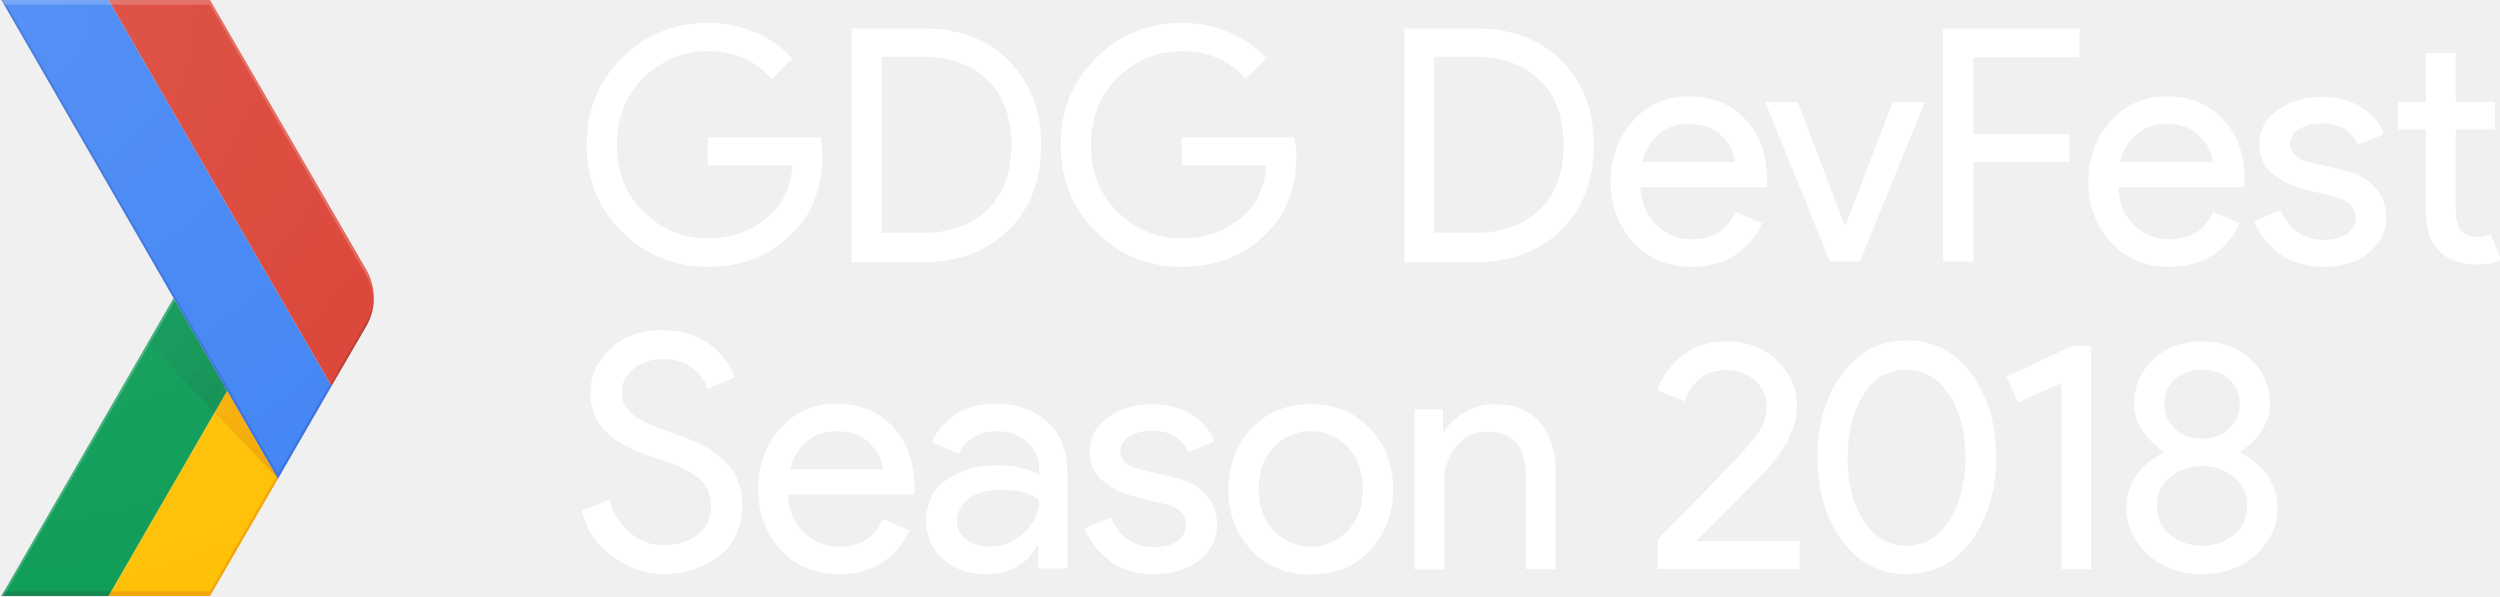
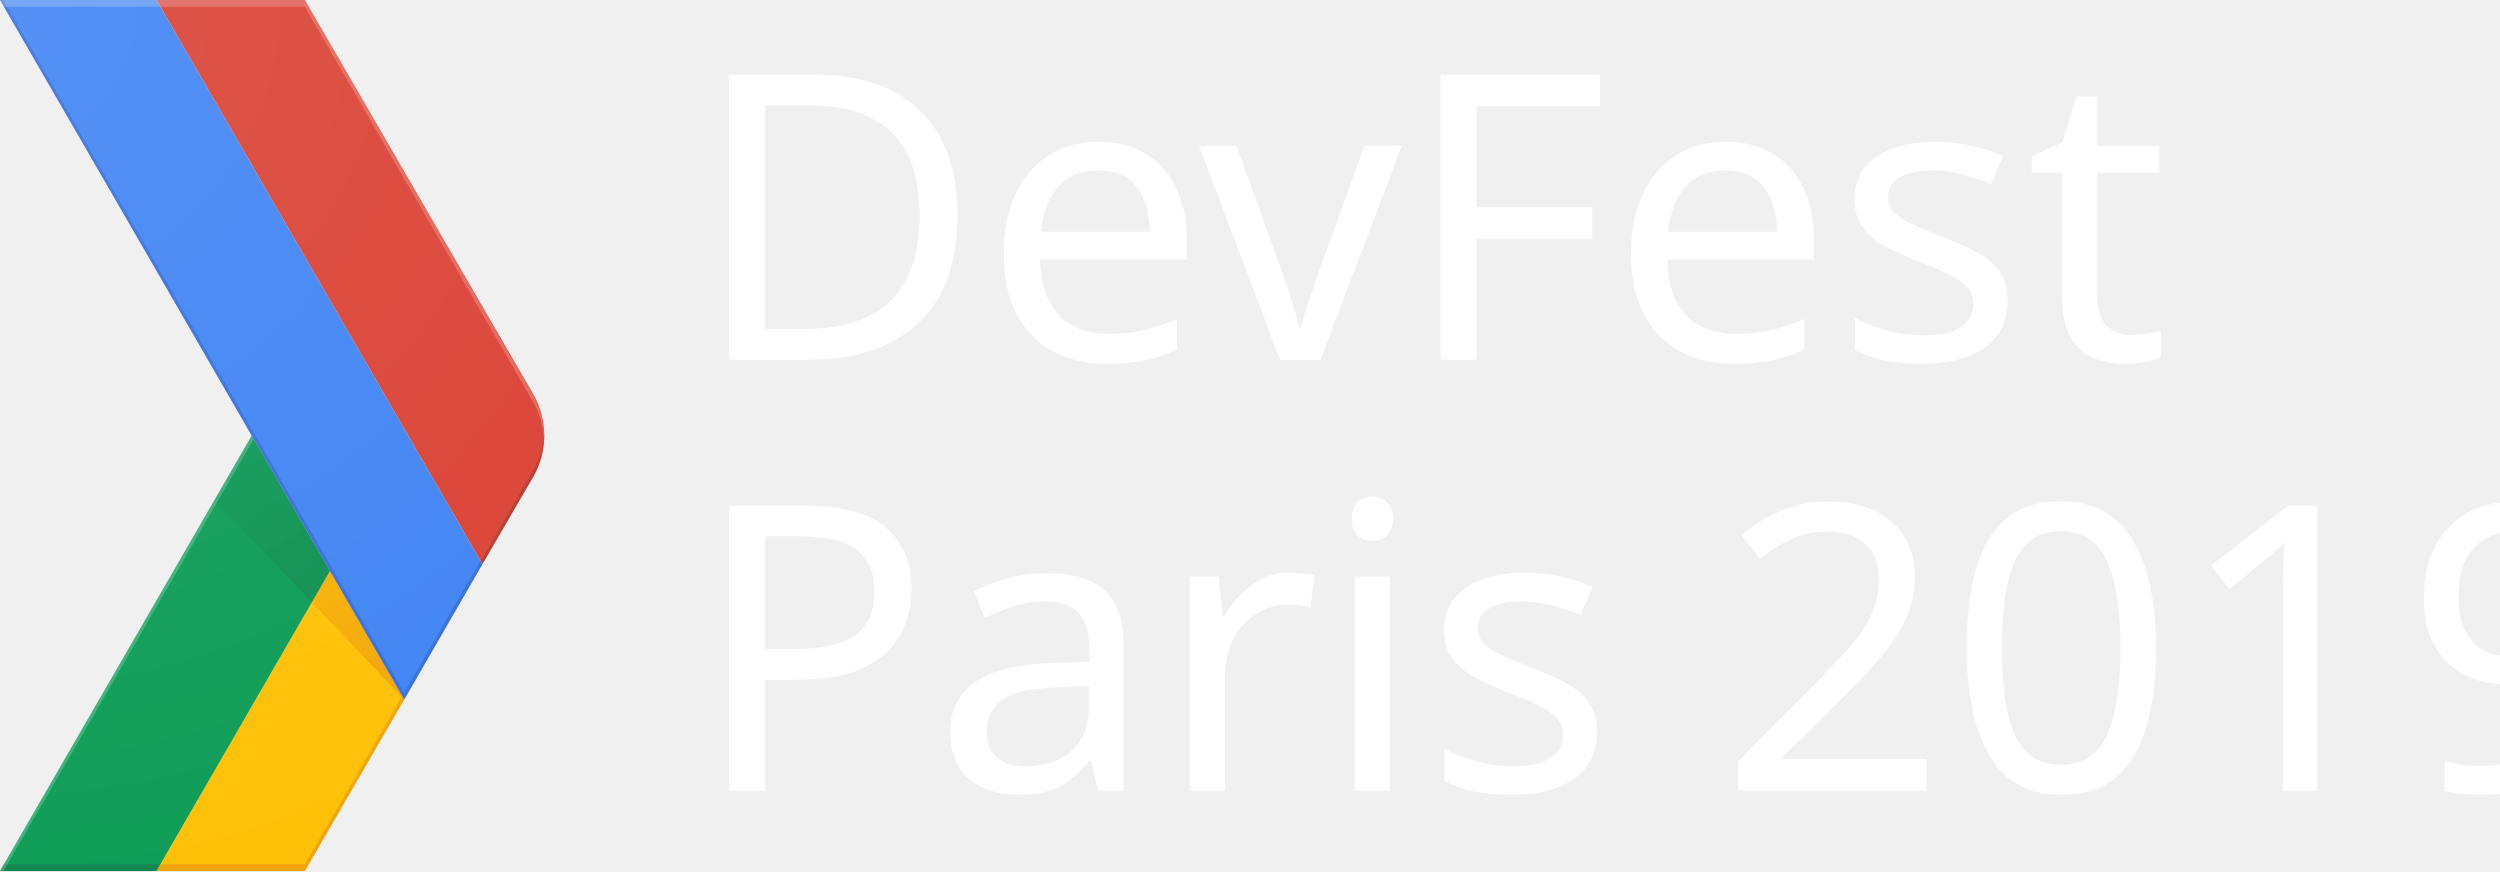
- <svg xmlns="http://www.w3.org/2000/svg" id="Layer_4" width="536.9" height="128">
-   <style>.st0{fill:none}.st5{opacity:.2;enable-background:new}.st13,.st5{fill:#fff}</style>
-   <g id="XMLID_2_">
+ <svg xmlns="http://www.w3.org/2000/svg" id="Layer_4" width="367.377" height="128" version="1.1">
+   <defs id="defs56" />
+   <style id="style2">.st0{fill:none}.st5{opacity:.2;enable-background:new}.st13,.st5{fill:#fff}</style>
+   <g id="XMLID_2_" transform="translate(-0.3)">
    <g id="XMLID_3_">
      <g id="XMLID_4_">
-         <path id="XMLID_33_" d="M78.7 58L45.1 0H.3l37 64-37 64h44.8l33.5-58c2.2-3.7 2.2-8.3.1-12z" class="st0" />
-         <path id="XMLID_32_" fill="#ffc107" d="M59.4 102.3L48.8 83.9 23.3 128h21.8l14.6-25.2z" />
-         <path id="XMLID_31_" d="M78.7 58L45.1 0H.3l37 64-37 64h44.8l33.5-58c2.2-3.7 2.2-8.3.1-12z" class="st0" />
-         <path id="XMLID_30_" fill="#0f9d58" d="M37.3 64l11.5 19.9L23.3 128H.3z" />
-         <path id="XMLID_29_" d="M78.7 58L45.1 0H.3l37 64-37 64h44.8l33.5-58c2.2-3.7 2.2-8.3.1-12z" class="st0" />
-         <path id="XMLID_28_" fill="#bf360c" d="M45.1 127H23.8l-.5 1h21.8l14.6-25.2-.3-.5z" opacity=".2" />
-         <path id="XMLID_27_" d="M78.7 58L45.1 0H.3l37 64-37 64h44.8l33.5-58c2.2-3.7 2.2-8.3.1-12z" class="st0" />
-         <path id="XMLID_26_" fill="#263238" d="M.8 127l-.5 1h23l.5-1z" opacity=".2" />
-         <path id="XMLID_25_" d="M78.7 58L45.1 0H.3l37 64-37 64h44.8l33.5-58c2.2-3.7 2.2-8.3.1-12z" class="st0" />
-         <path id="XMLID_24_" d="M.3 128h.5l36.8-63.5-.3-.5z" class="st5" />
-         <path id="XMLID_23_" d="M78.7 58L45.1 0H.3l37 64-37 64h44.8l33.5-58c2.2-3.7 2.2-8.3.1-12z" class="st0" />
-         <radialGradient id="XMLID_34_" cx="59.537" cy="27.626" r="44.264" gradientTransform="matrix(1 0 0 -1 0 130)" gradientUnits="userSpaceOnUse">
-           <stop offset="0" stop-color="#bf360c" stop-opacity=".2" />
-           <stop offset="1" stop-color="#bf360c" stop-opacity=".02" />
+         <path id="XMLID_33_" d="M 78.7,58 45.1,0 H 0.3 l 37,64 -37,64 H 45.1 L 78.6,70 c 2.2,-3.7 2.2,-8.3 0.1,-12 z" class="st0" style="fill:none" />
+         <path id="XMLID_32_" d="M 59.4,102.3 48.8,83.9 23.3,128 h 21.8 l 14.6,-25.2 z" style="fill:#ffc107" />
+         <path id="XMLID_31_" d="M 78.7,58 45.1,0 H 0.3 l 37,64 -37,64 H 45.1 L 78.6,70 c 2.2,-3.7 2.2,-8.3 0.1,-12 z" class="st0" style="fill:none" />
+         <path id="XMLID_30_" d="M 37.3,64 48.8,83.9 23.3,128 h -23 z" style="fill:#0f9d58" />
+         <path id="XMLID_29_" d="M 78.7,58 45.1,0 H 0.3 l 37,64 -37,64 H 45.1 L 78.6,70 c 2.2,-3.7 2.2,-8.3 0.1,-12 z" class="st0" style="fill:none" />
+         <path id="XMLID_28_" d="M 45.1,127 H 23.8 l -0.5,1 h 21.8 l 14.6,-25.2 -0.3,-0.5 z" style="opacity:0.2;fill:#bf360c" />
+         <path id="XMLID_27_" d="M 78.7,58 45.1,0 H 0.3 l 37,64 -37,64 H 45.1 L 78.6,70 c 2.2,-3.7 2.2,-8.3 0.1,-12 z" class="st0" style="fill:none" />
+         <path id="XMLID_26_" d="m 0.8,127 -0.5,1 h 23 l 0.5,-1 z" style="opacity:0.2;fill:#263238" />
+         <path id="XMLID_25_" d="M 78.7,58 45.1,0 H 0.3 l 37,64 -37,64 H 45.1 L 78.6,70 c 2.2,-3.7 2.2,-8.3 0.1,-12 z" class="st0" style="fill:none" />
+         <path id="XMLID_24_" d="M 0.3,128 H 0.8 L 37.6,64.5 37.3,64 Z" class="st5" style="opacity:0.2;fill:#ffffff;enable-background:new" />
+         <path id="XMLID_23_" d="M 78.7,58 45.1,0 H 0.3 l 37,64 -37,64 H 45.1 L 78.6,70 c 2.2,-3.7 2.2,-8.3 0.1,-12 z" class="st0" style="fill:none" />
+         <radialGradient id="XMLID_34_" cx="59.537" cy="27.626" r="44.264" gradientTransform="matrix(1,0,0,-1,0,130)" gradientUnits="userSpaceOnUse">
+           <stop offset="0" stop-color="#bf360c" stop-opacity=".2" id="stop15" />
+           <stop offset="1" stop-color="#bf360c" stop-opacity=".02" id="stop17" />
        </radialGradient>
-         <path id="XMLID_22_" fill="url(#XMLID_34_)" d="M59.7 102.8L48.8 83.9l-2.7 4.6z" />
-         <path id="XMLID_21_" d="M78.7 58L45.1 0H.3l37 64-37 64h44.8l33.5-58c2.2-3.7 2.2-8.3.1-12z" class="st0" />
-         <radialGradient id="XMLID_35_" cx="59.411" cy="27.346" r="44.623" gradientTransform="matrix(1 0 0 -1 0 130)" gradientUnits="userSpaceOnUse">
-           <stop offset="0" stop-color="#263238" stop-opacity=".2" />
-           <stop offset="1" stop-color="#263238" stop-opacity=".02" />
+         <path id="XMLID_22_" d="M 59.7,102.8 48.8,83.9 46.1,88.5 Z" style="fill:url(#XMLID_34_)" />
+         <path id="XMLID_21_" d="M 78.7,58 45.1,0 H 0.3 l 37,64 -37,64 H 45.1 L 78.6,70 c 2.2,-3.7 2.2,-8.3 0.1,-12 z" class="st0" style="fill:none" />
+         <radialGradient id="XMLID_35_" cx="59.411" cy="27.346" r="44.623" gradientTransform="matrix(1,0,0,-1,0,130)" gradientUnits="userSpaceOnUse">
+           <stop offset="0" stop-color="#263238" stop-opacity=".2" id="stop22" />
+           <stop offset="1" stop-color="#263238" stop-opacity=".02" id="stop24" />
        </radialGradient>
-         <path id="XMLID_20_" fill="url(#XMLID_35_)" d="M46.1 88.5l2.7-4.6L37.3 64l-5.5 9.5z" />
-         <path id="XMLID_19_" d="M78.7 58L45.1 0H.3l37 64-37 64h44.8l33.5-58c2.2-3.7 2.2-8.3.1-12z" class="st0" />
+         <path id="XMLID_20_" d="M 46.1,88.5 48.8,83.9 37.3,64 31.8,73.5 Z" style="fill:url(#XMLID_35_)" />
+         <path id="XMLID_19_" d="M 78.7,58 45.1,0 H 0.3 l 37,64 -37,64 H 45.1 L 78.6,70 c 2.2,-3.7 2.2,-8.3 0.1,-12 z" class="st0" style="fill:none" />
        <g id="XMLID_16_">
          <g id="XMLID_17_">
-             <path id="XMLID_18_" fill="#4285f4" d="M23.3 0H.3l59.4 102.8 11.5-19.9z" />
+             <path id="XMLID_18_" d="M 23.3,0 H 0.3 L 59.7,102.8 71.2,82.9 Z" style="fill:#4285f4" />
          </g>
        </g>
-         <path id="XMLID_15_" d="M78.7 58L45.1 0H.3l37 64-37 64h44.8l33.5-58c2.2-3.7 2.2-8.3.1-12z" class="st0" />
-         <path id="XMLID_14_" fill="#db4437" d="M78.7 70c2.1-3.7 2.1-8.3 0-12L45.1 0H23.3l47.9 82.9L78.7 70z" />
-         <path id="XMLID_13_" d="M78.7 58L45.1 0H.3l37 64-37 64h44.8l33.5-58c2.2-3.7 2.2-8.3.1-12z" class="st0" />
-         <path id="XMLID_12_" fill="#1a237e" d="M71.2 82.9l-.3-.5-11.2 19.4L.8 0H.3l59.4 102.8 11.5-19.9z" opacity=".2" />
-         <path id="XMLID_11_" d="M78.7 58L45.1 0H.3l37 64-37 64h44.8l33.5-58c2.2-3.7 2.2-8.3.1-12z" class="st0" />
-         <path id="XMLID_10_" d="M45.1 1l33.5 58c1 1.7 1.5 3.6 1.6 5.5.1-2.2-.4-4.5-1.6-6.5L45.1 0H.3l.6 1h44.2z" class="st5" />
-         <path id="XMLID_9_" d="M78.7 58L45.1 0H.3l37 64-37 64h44.8l33.5-58c2.2-3.7 2.2-8.3.1-12z" class="st0" />
-         <path id="XMLID_8_" fill="#3e2723" d="M71.2 82.9L78.7 70c1.2-2 1.7-4.3 1.6-6.5-.1 1.9-.6 3.8-1.6 5.5L71 82.4l.2.5z" opacity=".2" />
-         <path id="XMLID_6_" d="M78.7 58L45.1 0H.3l37 64-37 64h44.8l33.5-58c2.2-3.7 2.2-8.3.1-12z" class="st0" />
-         <radialGradient id="XMLID_36_" cx="-.74" cy="129" r="134.35" gradientTransform="matrix(1 0 0 -1 0 130)" gradientUnits="userSpaceOnUse">
-           <stop offset="0" stop-color="#fff" stop-opacity=".1" />
-           <stop offset="1" stop-color="#fff" stop-opacity="0" />
+         <path id="XMLID_15_" d="M 78.7,58 45.1,0 H 0.3 l 37,64 -37,64 H 45.1 L 78.6,70 c 2.2,-3.7 2.2,-8.3 0.1,-12 z" class="st0" style="fill:none" />
+         <path id="XMLID_14_" d="m 78.7,70 c 2.1,-3.7 2.1,-8.3 0,-12 L 45.1,0 H 23.3 l 47.9,82.9 z" style="fill:#db4437" />
+         <path id="XMLID_13_" d="M 78.7,58 45.1,0 H 0.3 l 37,64 -37,64 H 45.1 L 78.6,70 c 2.2,-3.7 2.2,-8.3 0.1,-12 z" class="st0" style="fill:none" />
+         <path id="XMLID_12_" d="M 71.2,82.9 70.9,82.4 59.7,101.8 0.8,0 H 0.3 l 59.4,102.8 z" style="opacity:0.2;fill:#1a237e" />
+         <path id="XMLID_11_" d="M 78.7,58 45.1,0 H 0.3 l 37,64 -37,64 H 45.1 L 78.6,70 c 2.2,-3.7 2.2,-8.3 0.1,-12 z" class="st0" style="fill:none" />
+         <path id="XMLID_10_" d="m 45.1,1 33.5,58 c 1,1.7 1.5,3.6 1.6,5.5 C 80.3,62.3 79.8,60 78.6,58 L 45.1,0 H 0.3 l 0.6,1 z" class="st5" style="opacity:0.2;fill:#ffffff;enable-background:new" />
+         <path id="XMLID_9_" d="M 78.7,58 45.1,0 H 0.3 l 37,64 -37,64 H 45.1 L 78.6,70 c 2.2,-3.7 2.2,-8.3 0.1,-12 z" class="st0" style="fill:none" />
+         <path id="XMLID_8_" d="M 71.2,82.9 78.7,70 c 1.2,-2 1.7,-4.3 1.6,-6.5 -0.1,1.9 -0.6,3.8 -1.6,5.5 L 71,82.4 Z" style="opacity:0.2;fill:#3e2723" />
+         <path id="XMLID_6_" d="M 78.7,58 45.1,0 H 0.3 l 37,64 -37,64 H 45.1 L 78.6,70 c 2.2,-3.7 2.2,-8.3 0.1,-12 z" class="st0" style="fill:none" />
+         <radialGradient id="XMLID_36_" cx="-0.74" cy="129" r="134.35" gradientTransform="matrix(1,0,0,-1,0,130)" gradientUnits="userSpaceOnUse">
+           <stop offset="0" stop-color="#fff" stop-opacity=".1" id="stop41" />
+           <stop offset="1" stop-color="#fff" stop-opacity="0" id="stop43" />
        </radialGradient>
-         <path id="XMLID_5_" fill="url(#XMLID_36_)" d="M78.7 58L45.1 0H.3l37 64-37 64h44.8l33.5-58c2.2-3.7 2.2-8.3.1-12z" />
+         <path id="XMLID_5_" d="M 78.7,58 45.1,0 H 0.3 l 37,64 -37,64 H 45.1 L 78.6,70 c 2.2,-3.7 2.2,-8.3 0.1,-12 z" style="fill:url(#XMLID_36_)" />
      </g>
    </g>
  </g>
-   <g id="XMLID_1_">
-     <path d="M176.6 33.2c0 7-2.1 12.6-6.2 16.7-4.7 4.9-10.9 7.4-18.4 7.4-7.2 0-13.4-2.5-18.4-7.5-5.1-5-7.6-11.2-7.6-18.7s2.5-13.6 7.6-18.7c5.1-5 11.2-7.5 18.4-7.5 3.6 0 7 .7 10.3 2.1 3.3 1.4 5.9 3.3 7.8 5.6l-4.4 4.4c-3.3-4-7.9-6-13.7-6-5.3 0-9.8 1.9-13.7 5.6-3.8 3.7-5.8 8.5-5.8 14.5 0 5.9 1.9 10.7 5.8 14.5 3.9 3.7 8.4 5.6 13.7 5.6 5.6 0 10.3-1.9 14-5.6 2.4-2.4 3.8-5.8 4.2-10.1H152v-6h24.3c.1 1.2.3 2.5.3 3.7zM182.9 56.2V6.1h15.3c7.7 0 13.9 2.3 18.5 7 4.6 4.6 6.9 10.7 6.9 18.1s-2.3 13.5-6.9 18.1c-4.6 4.6-10.8 7-18.5 7h-15.3zm6.5-6.2h8.9c5.8 0 10.4-1.7 13.8-5 3.4-3.3 5.1-8 5.1-13.9s-1.7-10.6-5.1-13.9c-3.4-3.3-8-5-13.8-5h-8.9V50zM278.4 33.2c0 7-2.1 12.6-6.2 16.7-4.7 4.9-10.9 7.4-18.4 7.4-7.2 0-13.4-2.5-18.4-7.5-5.1-5-7.6-11.2-7.6-18.7s2.5-13.6 7.6-18.7c5.1-5 11.2-7.5 18.4-7.5 3.6 0 7 .7 10.3 2.1 3.3 1.4 5.9 3.3 7.8 5.6l-4.4 4.4c-3.3-4-7.9-6-13.7-6-5.3 0-9.8 1.9-13.7 5.6-3.8 3.7-5.8 8.5-5.8 14.5 0 5.9 1.9 10.7 5.8 14.5 3.9 3.7 8.4 5.6 13.7 5.6 5.6 0 10.3-1.9 14-5.6 2.4-2.4 3.8-5.8 4.2-10.1h-18.2v-6H278c.2 1.2.4 2.5.4 3.7zM301.6 56.2V6.1h15.3c7.7 0 13.9 2.3 18.5 7 4.6 4.6 6.9 10.7 6.9 18.1s-2.3 13.5-6.9 18.1c-4.6 4.6-10.8 7-18.5 7h-15.3zM308 50h8.9c5.8 0 10.4-1.7 13.8-5 3.4-3.3 5.1-8 5.1-13.9s-1.7-10.6-5.1-13.9c-3.4-3.3-8-5-13.8-5H308V50zM363.4 57.3c-5.2 0-9.4-1.7-12.6-5.2-3.2-3.5-4.9-7.8-4.9-13.1 0-5 1.6-9.3 4.7-12.9 3.1-3.6 7.2-5.4 12.1-5.4 5.1 0 9.2 1.7 12.2 5 3.1 3.3 4.6 7.7 4.6 13.3l-.1 1.2h-27.1c.2 3.5 1.3 6.2 3.5 8.2 2.1 2 4.6 3 7.5 3 4.6 0 7.7-2 9.4-5.9l5.7 2.4c-1.1 2.7-3 4.9-5.5 6.7-2.6 1.8-5.8 2.7-9.5 2.7zm9.2-22.4c-.1-2-1-3.8-2.7-5.6-1.7-1.8-4.1-2.7-7.4-2.7-2.4 0-4.4.7-6.2 2.2-1.8 1.5-3 3.5-3.6 6h19.9zM393 56.2l-13.9-34.3h7l10.1 26.6h.1l10.2-26.6h6.9l-14 34.3H393zM423.7 56.2h-6.4V6.1h29.3v6.2h-22.8v16.5h20.6v6h-20.6v21.4zM466 57.3c-5.2 0-9.4-1.7-12.6-5.2-3.2-3.5-4.9-7.8-4.9-13.1 0-5 1.6-9.3 4.7-12.9 3.2-3.6 7.2-5.4 12.1-5.4 5.1 0 9.2 1.7 12.2 5 3.1 3.3 4.6 7.7 4.6 13.3l-.1 1.2h-27.1c.2 3.5 1.3 6.2 3.5 8.2 2.1 2 4.6 3 7.5 3 4.6 0 7.7-2 9.4-5.9l5.7 2.4c-1.1 2.7-3 4.9-5.5 6.7-2.7 1.8-5.8 2.7-9.5 2.7zm9.2-22.4c-.1-2-1-3.8-2.7-5.6-1.7-1.8-4.1-2.7-7.4-2.7-2.4 0-4.4.7-6.2 2.2-1.8 1.5-3 3.5-3.6 6h19.9zM499.1 57.3c-3.8 0-7-.9-9.5-2.8s-4.3-4.2-5.5-7l5.7-2.4c1.8 4.3 4.9 6.4 9.3 6.4 2 0 3.7-.4 4.9-1.3 1.3-.9 1.9-2.1 1.9-3.5 0-2.2-1.6-3.8-4.7-4.5l-6.9-1.7c-2.2-.6-4.3-1.6-6.2-3.2-2-1.6-2.9-3.7-2.9-6.3 0-3 1.3-5.5 4-7.4 2.7-1.9 5.9-2.8 9.6-2.8 3 0 5.7.7 8.1 2.1 2.4 1.4 4.1 3.3 5.1 5.9l-5.6 2.3c-1.3-3-3.9-4.6-7.8-4.6-1.9 0-3.5.4-4.8 1.2-1.3.8-2 1.9-2 3.2 0 2 1.5 3.3 4.5 4l6.8 1.6c3.2.7 5.6 2 7.1 3.9 1.5 1.8 2.3 3.9 2.3 6.2 0 3.1-1.3 5.6-3.8 7.7-2.3 2-5.6 3-9.6 3zM532 56.8c-3.6 0-6.3-1-8.2-2.9-1.9-1.9-2.8-4.6-2.8-8.1v-18h-6v-5.9h6V11.4h6.4v10.5h8.4v5.9h-8.4v17.5c0 3.7 1.5 5.6 4.6 5.6 1.2 0 2.1-.2 2.9-.6l2.2 5.5c-1.3.7-3 1-5.1 1zM142.5 123.3c-3.6 0-7.2-1.2-10.7-3.6-3.5-2.4-5.8-5.7-6.8-10l5.9-2.4c.7 2.8 2.1 5.1 4.3 7 2.2 1.9 4.6 2.8 7.3 2.8 2.8 0 5.2-.7 7.2-2.2 2-1.5 3-3.5 3-6 0-2.8-1-5-3-6.5s-5.1-2.9-9.4-4.2c-4.4-1.4-7.8-3.2-10.1-5.4s-3.4-5.1-3.4-8.5c0-3.6 1.4-6.7 4.3-9.4 2.8-2.7 6.6-4 11.1-4 4.2 0 7.7 1.1 10.4 3.2s4.4 4.4 5.2 7l-5.9 2.4c-.4-1.6-1.5-3.1-3.1-4.4-1.7-1.4-3.8-2-6.4-2-2.5 0-4.6.7-6.3 2.1-1.8 1.4-2.6 3.1-2.6 5.1 0 1.9.8 3.4 2.4 4.7 1.6 1.3 4 2.4 7.1 3.5 2.5.8 4.5 1.6 6.2 2.3 1.7.7 3.3 1.7 5 3 1.7 1.2 3 2.8 3.9 4.6.9 1.8 1.3 4 1.3 6.4 0 2.4-.5 4.6-1.5 6.5-1 1.9-2.3 3.4-4 4.5-1.7 1.1-3.4 2-5.4 2.6-2.1.6-4 .9-6 .9zM180.3 123.3c-5.2 0-9.4-1.7-12.6-5.2-3.2-3.5-4.9-7.8-4.9-13.1 0-5 1.6-9.3 4.7-12.9 3.1-3.6 7.2-5.4 12.1-5.4 5.1 0 9.2 1.7 12.2 5 3.1 3.3 4.6 7.7 4.6 13.3l-.1 1.2h-27.1c.2 3.5 1.3 6.2 3.5 8.2 2.1 2 4.6 3 7.5 3 4.6 0 7.7-2 9.4-5.9l5.7 2.4c-1.1 2.7-3 4.9-5.5 6.7-2.6 1.8-5.7 2.7-9.5 2.7zm9.3-22.4c-.1-2-1-3.8-2.7-5.6-1.7-1.8-4.1-2.7-7.4-2.7-2.4 0-4.4.7-6.2 2.2-1.8 1.5-3 3.5-3.6 6h19.9zM211.7 123.3c-3.6 0-6.7-1.1-9.1-3.1-2.4-2.1-3.7-4.9-3.7-8.3 0-3.7 1.4-6.7 4.3-8.8 2.9-2.1 6.5-3.2 10.7-3.2 3.8 0 6.9.7 9.3 2.1v-1c0-2.5-.9-4.5-2.6-6.1-1.7-1.5-3.9-2.3-6.4-2.3-1.9 0-3.6.4-5.1 1.3-1.5.9-2.6 2.1-3.1 3.6l-5.9-2.5c.8-2.1 2.4-4 4.7-5.7 2.3-1.8 5.4-2.6 9.2-2.6 4.4 0 8 1.3 10.9 3.9 2.9 2.6 4.3 6.2 4.3 10.8v20.7H223v-4.8h-.3c-2.3 4.1-6.1 6-11 6zm1-5.9c2.7 0 5.1-1 7.2-3 2.2-2 3.3-4.3 3.3-7-1.8-1.5-4.5-2.2-8.2-2.2-3.1 0-5.5.7-7.1 2-1.6 1.4-2.4 2.9-2.4 4.8 0 1.7.7 3 2.2 4 1.5.9 3.1 1.4 5 1.4zM247.9 123.3c-3.8 0-7-.9-9.5-2.8s-4.3-4.2-5.5-7l5.7-2.4c1.8 4.3 4.9 6.4 9.3 6.4 2 0 3.7-.4 4.9-1.3 1.3-.9 1.9-2.1 1.9-3.5 0-2.2-1.6-3.8-4.7-4.5l-6.9-1.7c-2.2-.6-4.3-1.6-6.2-3.2-2-1.6-2.9-3.7-2.9-6.3 0-3 1.3-5.5 4-7.4 2.7-1.9 5.9-2.8 9.6-2.8 3 0 5.7.7 8.1 2.1 2.4 1.4 4.1 3.3 5.1 5.9l-5.6 2.3c-1.3-3-3.9-4.6-7.8-4.6-1.9 0-3.5.4-4.8 1.2-1.3.8-2 1.9-2 3.2 0 2 1.5 3.3 4.6 4l6.8 1.6c3.2.7 5.6 2 7.1 3.9 1.5 1.8 2.3 3.9 2.3 6.2 0 3.1-1.3 5.6-3.8 7.7-2.5 2-5.7 3-9.7 3zM268.8 92c3.3-3.5 7.5-5.2 12.7-5.2 5.1 0 9.4 1.7 12.7 5.2 3.3 3.5 5 7.8 5 13.1 0 5.2-1.7 9.6-5 13.1s-7.5 5.2-12.7 5.2c-5.1 0-9.4-1.7-12.7-5.2-3.3-3.5-5-7.8-5-13.1.1-5.3 1.7-9.6 5-13.1zm4.8 22c2.2 2.3 4.8 3.4 7.9 3.4 3 0 5.7-1.1 7.9-3.4s3.3-5.3 3.3-9-1.1-6.7-3.3-9c-2.2-2.3-4.8-3.4-7.9-3.4-3 0-5.7 1.1-7.9 3.4s-3.3 5.3-3.3 9c0 3.8 1.1 6.8 3.3 9zM309.9 87.9v4.8h.3c.9-1.6 2.4-3 4.4-4.2 2-1.1 4.2-1.7 6.4-1.7 4.2 0 7.5 1.3 9.7 3.9 2.2 2.6 3.4 6.1 3.4 10.5v21h-6.4v-20c0-6.3-2.8-9.5-8.5-9.5-2.7 0-4.8 1.1-6.5 3.2-1.7 2.1-2.5 4.6-2.5 7.4v19h-6.4V87.9h6.1zM386.5 122.2H356v-6.4c9.1-9.2 15-15.2 17.6-18 2.3-2.6 3.8-4.5 4.6-5.8.8-1.3 1.2-3 1.2-4.9 0-2-.8-3.8-2.4-5.3-1.6-1.5-3.7-2.3-6.4-2.3-2.4 0-4.4.7-5.9 2.1-1.5 1.4-2.4 3-2.9 4.6l-5.9-2.4c.8-2.5 2.5-4.9 5-7.1 2.5-2.2 5.8-3.4 9.8-3.4 4.4 0 8.1 1.4 10.9 4.1 2.8 2.7 4.3 5.9 4.3 9.7 0 4.7-2.5 9.7-7.6 15l-14 14.1h22.2v6zM423.4 116.1c-3.5 4.8-8.2 7.2-13.9 7.2-5.7 0-10.4-2.4-13.9-7.2-3.5-4.8-5.3-10.8-5.3-17.9 0-7.1 1.8-13.1 5.3-17.9 3.5-4.8 8.2-7.2 13.9-7.2 5.7 0 10.4 2.4 13.9 7.2 3.5 4.8 5.3 10.7 5.3 17.9 0 7.2-1.8 13.1-5.3 17.9zm-14 1.1c3.8 0 6.9-1.8 9.2-5.4 2.3-3.6 3.5-8.1 3.5-13.5 0-5.5-1.2-10-3.5-13.5-2.3-3.6-5.4-5.4-9.2-5.4-3.9 0-7 1.8-9.2 5.4-2.3 3.6-3.4 8.1-3.4 13.5s1.1 9.9 3.4 13.5c2.3 3.6 5.4 5.4 9.2 5.4zM449.1 122.2h-6.4V82.3l-9.3 4.1-2.5-5.5 14.1-6.6h4.1v47.9zM484.4 119.2c-3.1 2.8-7 4.1-11.5 4.1-4.6 0-8.4-1.4-11.5-4.1-3.1-2.8-4.7-6.2-4.7-10.2 0-2.7.7-5 2.2-7 1.4-2 3.3-3.6 5.7-4.8v-.3c-1.8-1.2-3.3-2.6-4.5-4.4-1.2-1.8-1.8-3.7-1.8-5.6 0-3.9 1.4-7.1 4.1-9.7 2.8-2.6 6.3-3.9 10.5-3.9s7.7 1.3 10.5 3.9c2.8 2.6 4.1 5.8 4.1 9.7 0 2-.6 3.8-1.8 5.6-1.2 1.8-2.7 3.3-4.5 4.4v.3c2.3 1.2 4.2 2.8 5.7 4.8 1.4 2 2.2 4.4 2.2 7 0 4-1.6 7.4-4.7 10.2zm-18.4-4.4c1.9 1.6 4.2 2.4 6.9 2.4s5-.8 6.9-2.4c1.9-1.6 2.8-3.6 2.8-6.2 0-2.5-.9-4.5-2.8-6.1-1.9-1.6-4.2-2.4-6.9-2.4s-5 .8-6.9 2.4c-1.9 1.6-2.8 3.6-2.8 6.1 0 2.5.9 4.6 2.8 6.2zm1.1-22.7c1.5 1.4 3.4 2.1 5.8 2.1 2.3 0 4.3-.7 5.8-2.1 1.5-1.4 2.3-3.2 2.3-5.4s-.8-4-2.3-5.3c-1.5-1.3-3.4-2-5.8-2-2.3 0-4.3.7-5.8 2s-2.3 3.1-2.3 5.3c0 2.2.8 4 2.3 5.4z" class="st13" />
-   </g>
+   <text xml:space="preserve" style="font-style:normal;font-weight:normal;font-size:40px;line-height:1.25;font-family:sans-serif;letter-spacing:0px;word-spacing:5px;fill:#ffffff;fill-opacity:1;stroke:none;" x="101.454" y="42.867" id="text870">
+     <tspan id="tspan868" x="101.454" y="42.867" style="font-style:normal;font-variant:normal;font-weight:normal;font-stretch:normal;font-size:58.667px;font-family:'Google Sans';-inkscape-font-specification:'Google Sans, Normal';font-variant-ligatures:normal;font-variant-caps:normal;font-variant-numeric:normal;font-feature-settings:normal;text-align:start;writing-mode:lr-tb;text-anchor:start;fill:#ffffff;" dy="10">DevFest</tspan>
+     <tspan x="101.454" y="116.2" id="tspan872" style="font-style:normal;font-variant:normal;font-weight:normal;font-stretch:normal;font-size:58.667px;font-family:'Google Sans';-inkscape-font-specification:'Google Sans, Normal';font-variant-ligatures:normal;font-variant-caps:normal;font-variant-numeric:normal;font-feature-settings:normal;text-align:start;writing-mode:lr-tb;text-anchor:start;fill:#ffffff;">Paris 2019</tspan>
+   </text>
</svg>
